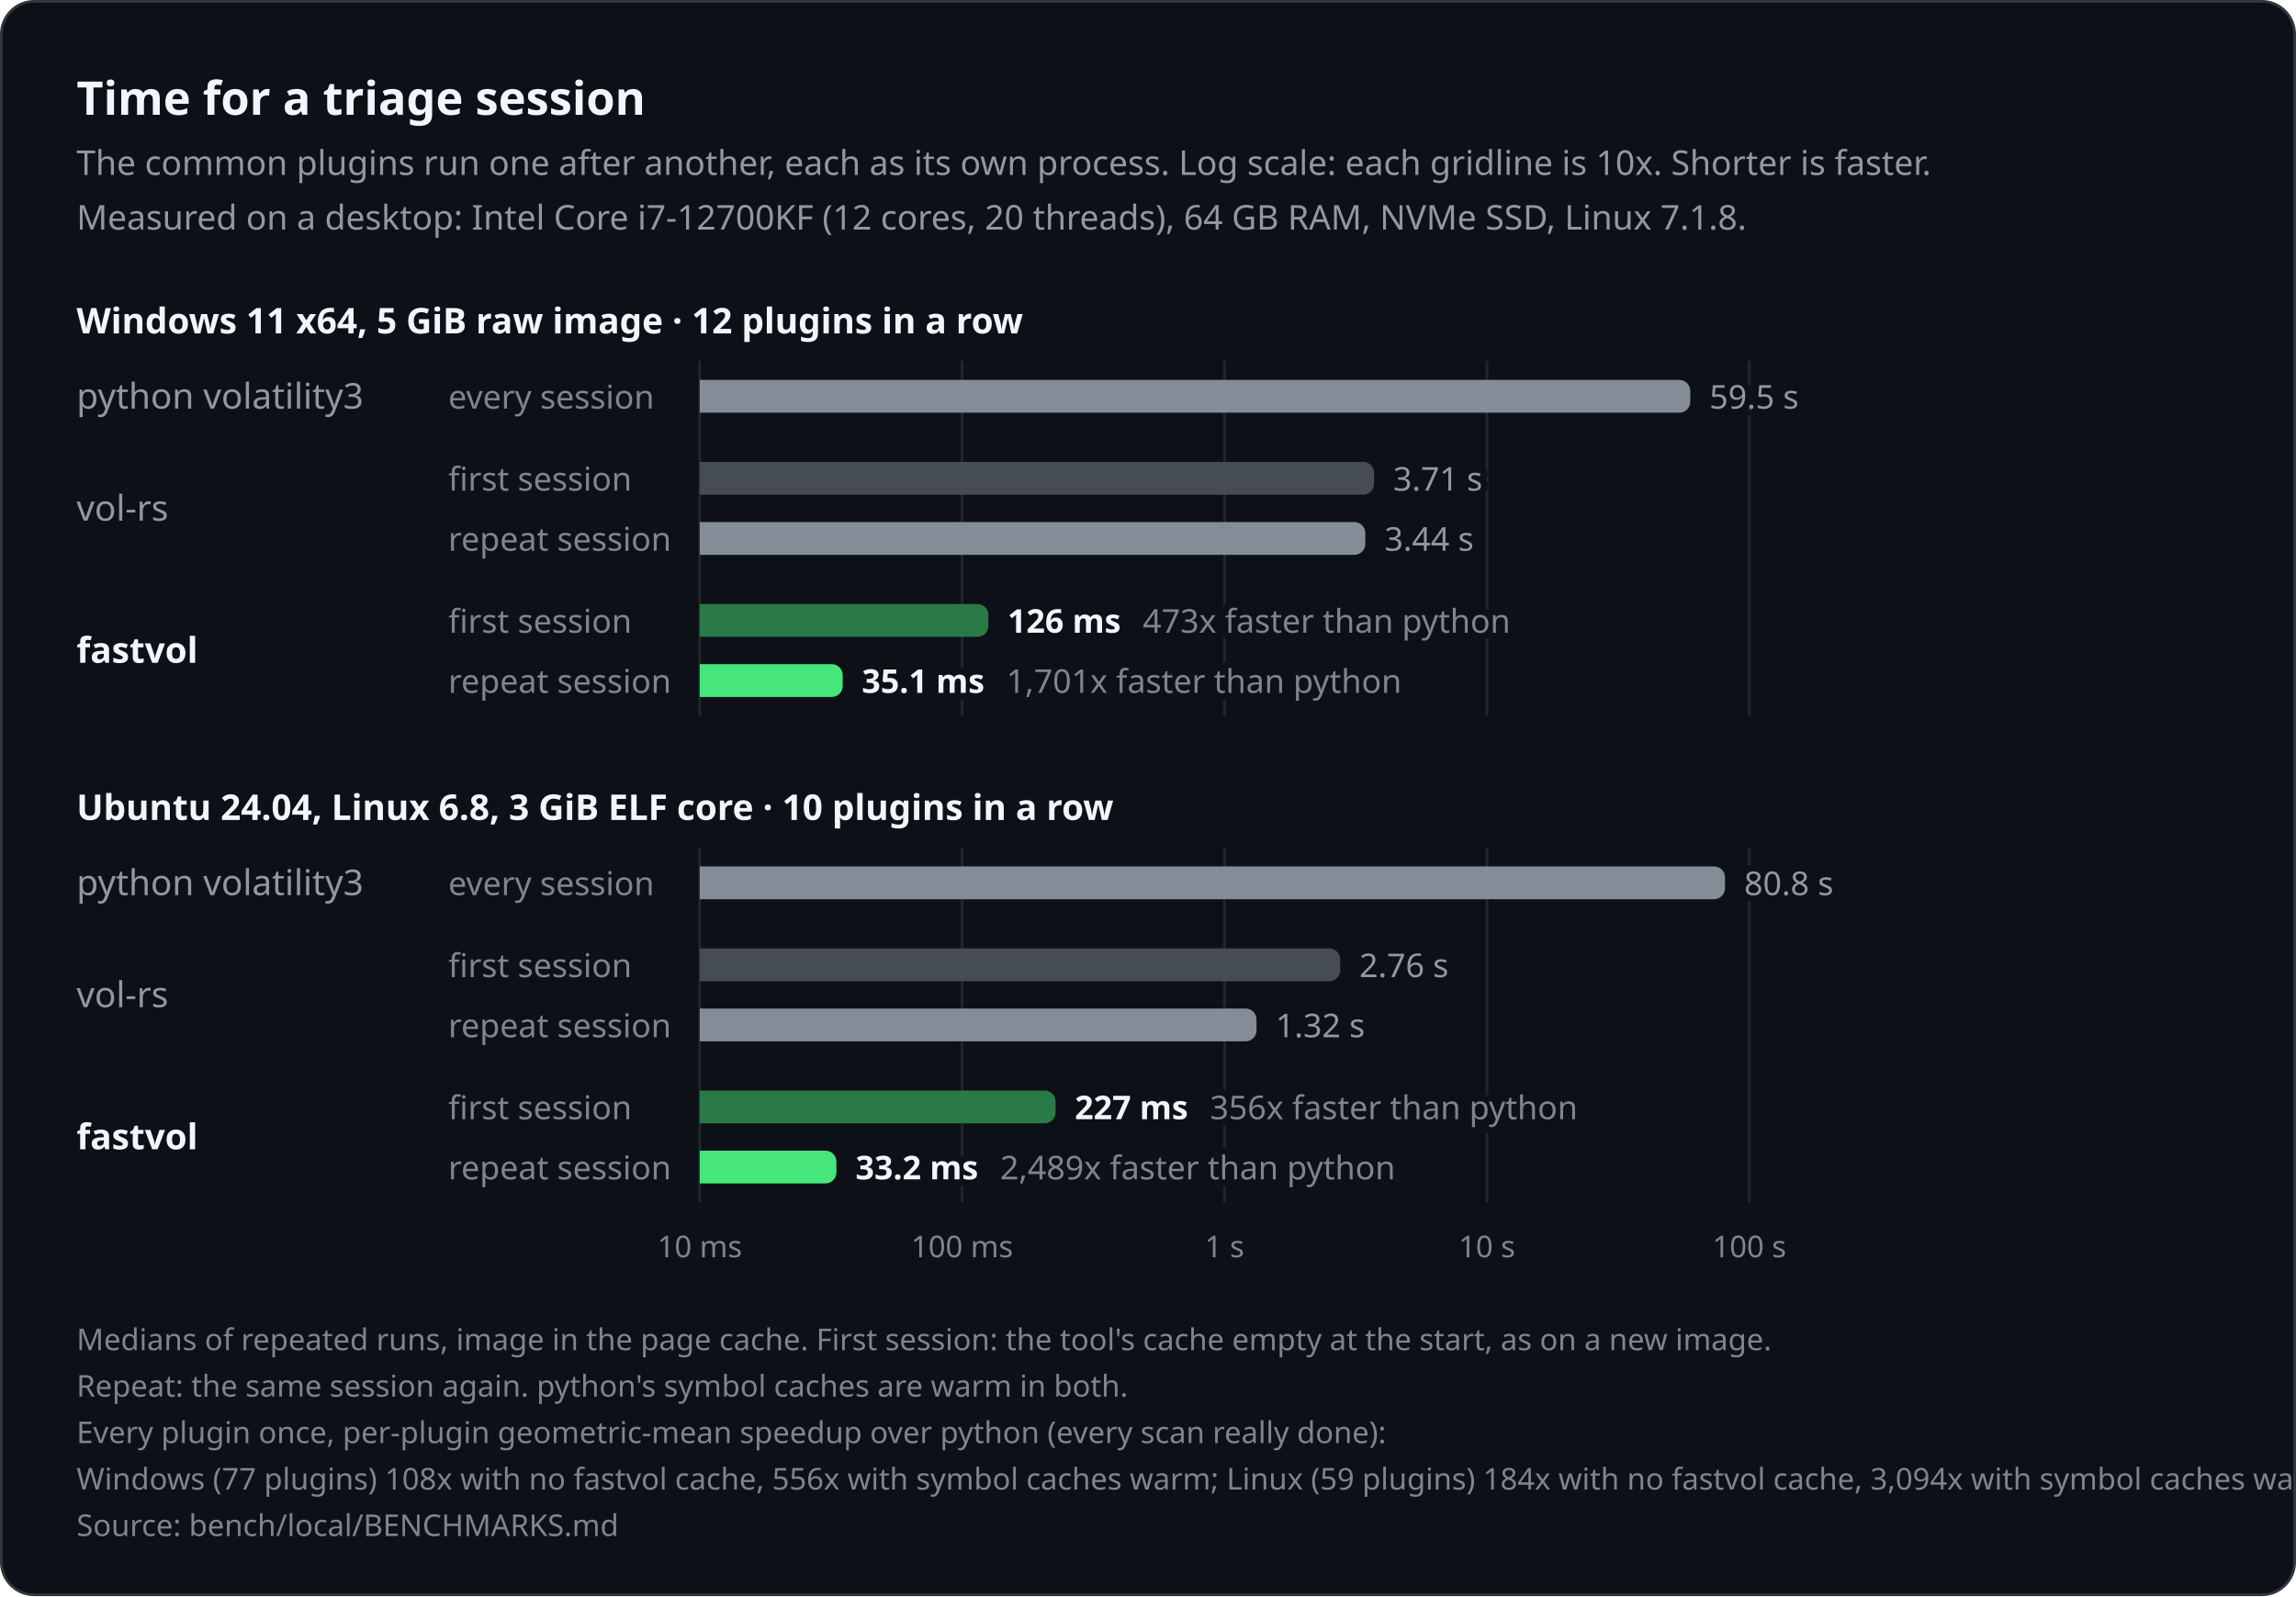
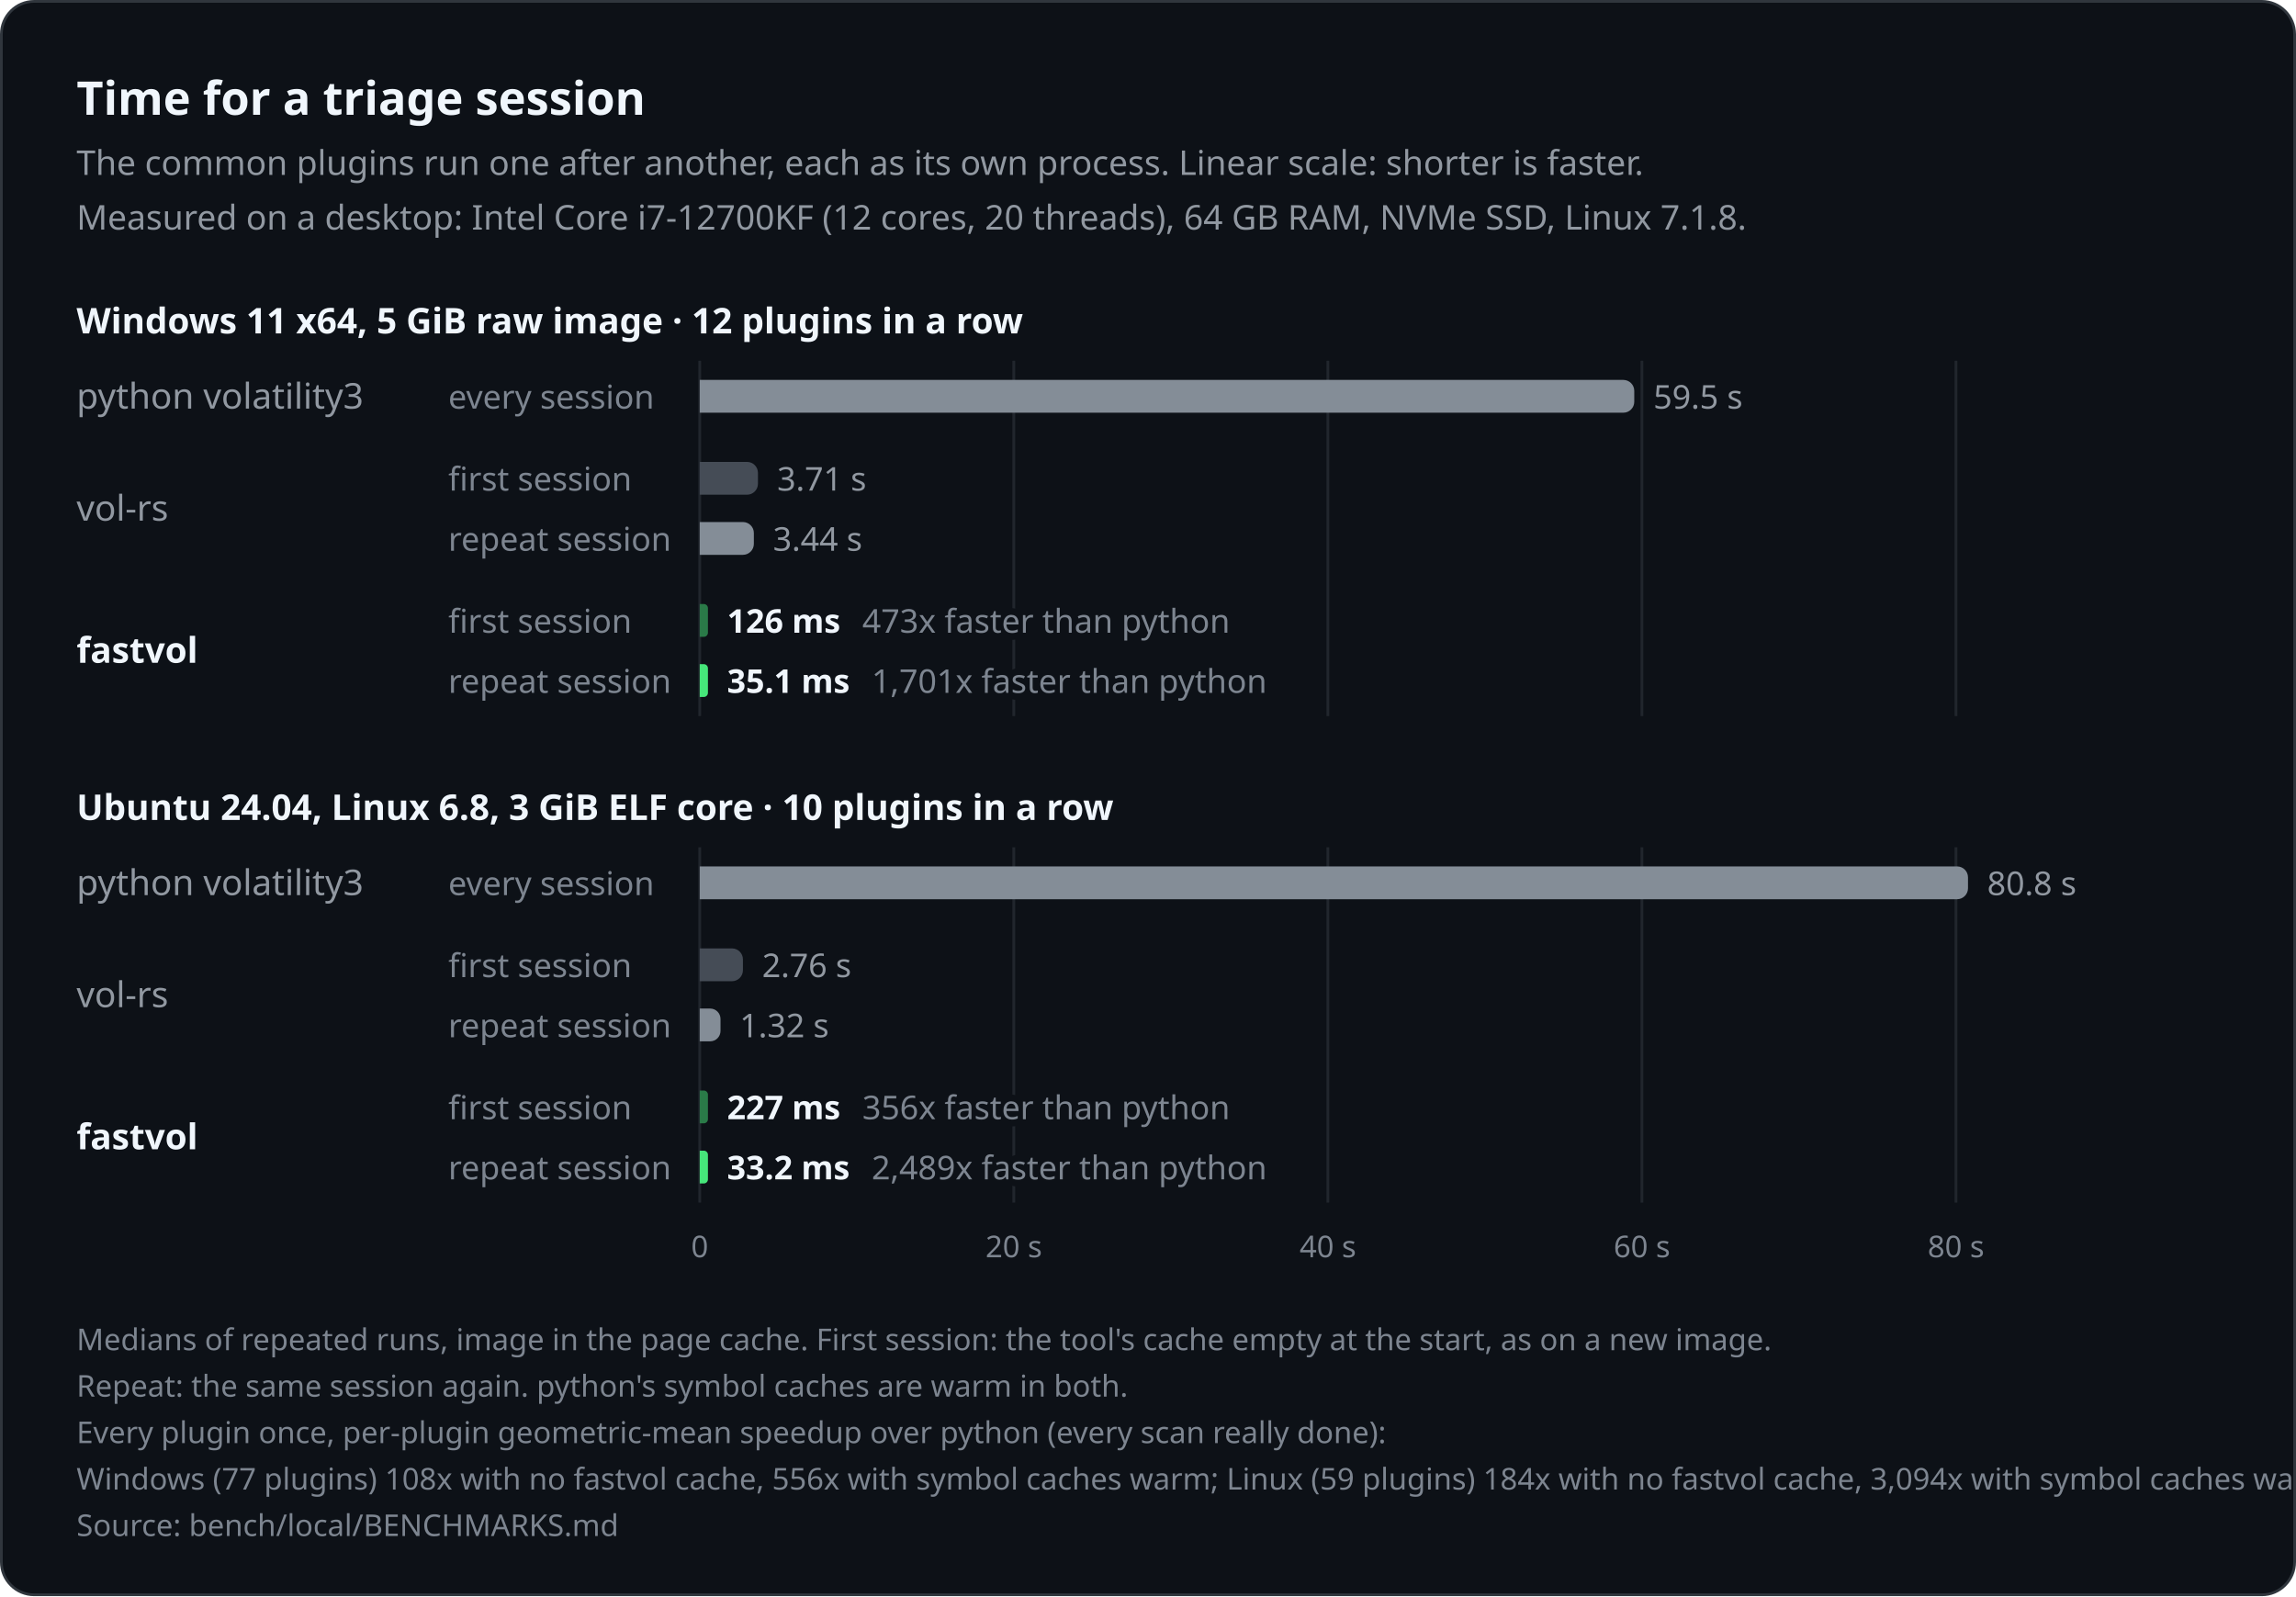
<svg xmlns="http://www.w3.org/2000/svg" width="840" height="584" viewBox="0 0 840 584" role="img" aria-labelledby="t d">
  <style>
text{font-family:-apple-system, BlinkMacSystemFont, 'Segoe UI', 'Noto Sans', Helvetica, Arial, sans-serif;fill:#f0f6fc}
.title{font-size:17px;font-weight:600}
.sub{font-size:12.5px;fill:#9198a1}
.h{font-size:13px;font-weight:600}
.tool{font-size:13px;fill:#9198a1}
.run{font-size:12px;fill:#7d8590}
.val{font-size:12px;fill:#9198a1;paint-order:stroke;stroke:#0d1117;stroke-width:5px;stroke-linejoin:round}
.b{font-weight:600;fill:#f0f6fc}
.note{font-weight:400;fill:#7d8590}
.tick{font-size:11px;fill:#7d8590}
.foot{font-size:11px;fill:#7d8590}
.grid{stroke:#21262d;stroke-width:1;fill:none}
</style>
  <rect x=".5" y=".5" width="839" height="583" rx="12" fill="#0d1117" stroke="#30363d" />
  <text x="28" y="42" class="title">Time for a triage session</text>
-   <text x="28" y="64" class="sub">The common plugins run one after another, each as its own process. Log scale: each gridline is 10x. Shorter is faster.</text>
+   <text x="28" y="64" class="sub">The common plugins run one after another, each as its own process. Linear scale: shorter is faster.</text>
  <text x="28" y="84" class="sub">Measured on a desktop: Intel Core i7-12700KF (12 cores, 20 threads), 64 GB RAM, NVMe SSD, Linux 7.1.8.</text>
  <text x="28" y="122" class="h">Windows 11 x64, 5 GiB raw image · 12 plugins in a row</text>
  <path d="M256.0 132V262" class="grid" />
-   <path d="M352.0 132V262" class="grid" />
-   <path d="M448.0 132V262" class="grid" />
-   <path d="M544.0 132V262" class="grid" />
-   <path d="M640.0 132V262" class="grid" />
+   <path d="M370.9 132V262" class="grid" />
+   <path d="M485.8 132V262" class="grid" />
+   <path d="M600.7 132V262" class="grid" />
+   <path d="M715.6 132V262" class="grid" />
  <text x="28" y="149.5" class="tool">python volatility3</text>
  <text x="164" y="149.5" class="run">every session</text>
-   <path fill="#848d97" d="M256 139.0H614.4A4 4 0 0 1 618.4 143.0V147.0A4 4 0 0 1 614.4 151.0H256Z" />
-   <text x="625.4" y="149.5" class="val">59.5 s</text>
+   <path fill="#848d97" d="M256 139.0H593.9A4 4 0 0 1 597.9 143.0V147.0A4 4 0 0 1 593.9 151.0H256Z" />
+   <text x="604.9" y="149.5" class="val">59.5 s</text>
  <text x="28" y="190.5" class="tool">vol-rs</text>
  <text x="164" y="179.5" class="run">first session</text>
-   <path fill="#454c56" d="M256 169.0H498.7A4 4 0 0 1 502.7 173.0V177.0A4 4 0 0 1 498.7 181.0H256Z" />
-   <text x="509.7" y="179.5" class="val">3.71 s</text>
+   <path fill="#454c56" d="M256 169.0H273.3A4 4 0 0 1 277.3 173.0V177.0A4 4 0 0 1 273.3 181.0H256Z" />
+   <text x="284.3" y="179.5" class="val">3.71 s</text>
  <text x="164" y="201.5" class="run">repeat session</text>
-   <path fill="#848d97" d="M256 191.0H495.5A4 4 0 0 1 499.5 195.0V199.0A4 4 0 0 1 495.5 203.0H256Z" />
-   <text x="506.5" y="201.5" class="val">3.44 s</text>
+   <path fill="#848d97" d="M256 191.0H271.8A4 4 0 0 1 275.8 195.0V199.0A4 4 0 0 1 271.8 203.0H256Z" />
+   <text x="282.8" y="201.5" class="val">3.44 s</text>
  <text x="28" y="242.5" class="tool b">fastvol</text>
  <text x="164" y="231.5" class="run">first session</text>
-   <path fill="#2a7a48" d="M256 221.0H357.6A4 4 0 0 1 361.6 225.0V229.0A4 4 0 0 1 357.6 233.0H256Z" />
-   <text x="368.6" y="231.5" class="val b">126 ms<tspan class="note" dx="8">473x faster than python</tspan>
+   <path fill="#2a7a48" d="M256 221.0H257.5A1.5 1.5 0 0 1 259.0 222.5V231.5A1.5 1.5 0 0 1 257.5 233.0H256Z" />
+   <text x="266.0" y="231.5" class="val b">126 ms<tspan class="note" dx="8">473x faster than python</tspan>
  </text>
  <text x="164" y="253.5" class="run">repeat session</text>
-   <path fill="#46e67a" d="M256 243.0H304.3A4 4 0 0 1 308.3 247.0V251.0A4 4 0 0 1 304.3 255.0H256Z" />
-   <text x="315.3" y="253.5" class="val b">35.1 ms<tspan class="note" dx="8">1,701x faster than python</tspan>
+   <path fill="#46e67a" d="M256 243.0H257.5A1.5 1.5 0 0 1 259.0 244.5V253.5A1.5 1.5 0 0 1 257.5 255.0H256Z" />
+   <text x="266.0" y="253.5" class="val b">35.1 ms<tspan class="note" dx="8">1,701x faster than python</tspan>
  </text>
  <text x="28" y="300" class="h">Ubuntu 24.04, Linux 6.8, 3 GiB ELF core · 10 plugins in a row</text>
  <path d="M256.0 310V440" class="grid" />
-   <path d="M352.0 310V440" class="grid" />
-   <path d="M448.0 310V440" class="grid" />
-   <path d="M544.0 310V440" class="grid" />
-   <path d="M640.0 310V440" class="grid" />
+   <path d="M370.9 310V440" class="grid" />
+   <path d="M485.8 310V440" class="grid" />
+   <path d="M600.7 310V440" class="grid" />
+   <path d="M715.6 310V440" class="grid" />
  <text x="28" y="327.5" class="tool">python volatility3</text>
  <text x="164" y="327.5" class="run">every session</text>
-   <path fill="#848d97" d="M256 317.0H627.1A4 4 0 0 1 631.1 321.0V325.0A4 4 0 0 1 627.1 329.0H256Z" />
-   <text x="638.1" y="327.5" class="val">80.8 s</text>
+   <path fill="#848d97" d="M256 317.0H716.0A4 4 0 0 1 720.0 321.0V325.0A4 4 0 0 1 716.0 329.0H256Z" />
+   <text x="727.0" y="327.5" class="val">80.8 s</text>
  <text x="28" y="368.5" class="tool">vol-rs</text>
  <text x="164" y="357.5" class="run">first session</text>
-   <path fill="#454c56" d="M256 347.0H486.3A4 4 0 0 1 490.3 351.0V355.0A4 4 0 0 1 486.3 359.0H256Z" />
-   <text x="497.3" y="357.5" class="val">2.76 s</text>
+   <path fill="#454c56" d="M256 347.0H267.8A4 4 0 0 1 271.8 351.0V355.0A4 4 0 0 1 267.8 359.0H256Z" />
+   <text x="278.8" y="357.5" class="val">2.76 s</text>
  <text x="164" y="379.5" class="run">repeat session</text>
-   <path fill="#848d97" d="M256 369.0H455.7A4 4 0 0 1 459.7 373.0V377.0A4 4 0 0 1 455.7 381.0H256Z" />
-   <text x="466.7" y="379.5" class="val">1.32 s</text>
+   <path fill="#848d97" d="M256 369.0H259.8A3.801 3.801 0 0 1 263.6 372.8V377.2A3.801 3.801 0 0 1 259.8 381.0H256Z" />
+   <text x="270.6" y="379.5" class="val">1.32 s</text>
  <text x="28" y="420.5" class="tool b">fastvol</text>
  <text x="164" y="409.5" class="run">first session</text>
-   <path fill="#2a7a48" d="M256 399.0H382.2A4 4 0 0 1 386.2 403.0V407.0A4 4 0 0 1 382.2 411.0H256Z" />
-   <text x="393.2" y="409.5" class="val b">227 ms<tspan class="note" dx="8">356x faster than python</tspan>
+   <path fill="#2a7a48" d="M256 399.0H257.5A1.5 1.5 0 0 1 259.0 400.5V409.5A1.5 1.5 0 0 1 257.5 411.0H256Z" />
+   <text x="266.0" y="409.5" class="val b">227 ms<tspan class="note" dx="8">356x faster than python</tspan>
  </text>
  <text x="164" y="431.5" class="run">repeat session</text>
-   <path fill="#46e67a" d="M256 421.0H302.0A4 4 0 0 1 306.0 425.0V429.0A4 4 0 0 1 302.0 433.0H256Z" />
-   <text x="313.0" y="431.5" class="val b">33.2 ms<tspan class="note" dx="8">2,489x faster than python</tspan>
+   <path fill="#46e67a" d="M256 421.0H257.5A1.5 1.5 0 0 1 259.0 422.5V431.5A1.5 1.5 0 0 1 257.5 433.0H256Z" />
+   <text x="266.0" y="431.5" class="val b">33.2 ms<tspan class="note" dx="8">2,489x faster than python</tspan>
  </text>
-   <text x="256.0" y="460" class="tick" text-anchor="middle">10 ms</text>
-   <text x="352.0" y="460" class="tick" text-anchor="middle">100 ms</text>
-   <text x="448.0" y="460" class="tick" text-anchor="middle">1 s</text>
-   <text x="544.0" y="460" class="tick" text-anchor="middle">10 s</text>
-   <text x="640.0" y="460" class="tick" text-anchor="middle">100 s</text>
+   <text x="256.0" y="460" class="tick" text-anchor="middle">0</text>
+   <text x="370.9" y="460" class="tick" text-anchor="middle">20 s</text>
+   <text x="485.8" y="460" class="tick" text-anchor="middle">40 s</text>
+   <text x="600.7" y="460" class="tick" text-anchor="middle">60 s</text>
+   <text x="715.6" y="460" class="tick" text-anchor="middle">80 s</text>
  <text x="28" y="494" class="foot">Medians of repeated runs, image in the page cache. First session: the tool's cache empty at the start, as on a new image.</text>
  <text x="28" y="511" class="foot">Repeat: the same session again. python's symbol caches are warm in both.</text>
  <text x="28" y="528" class="foot">Every plugin once, per-plugin geometric-mean speedup over python (every scan really done):</text>
  <text x="28" y="545" class="foot">Windows (77 plugins) 108x with no fastvol cache, 556x with symbol caches warm; Linux (59 plugins) 184x with no fastvol cache, 3,094x with symbol caches warm.</text>
  <text x="28" y="562" class="foot">Source: bench/local/BENCHMARKS.md</text>
</svg>
